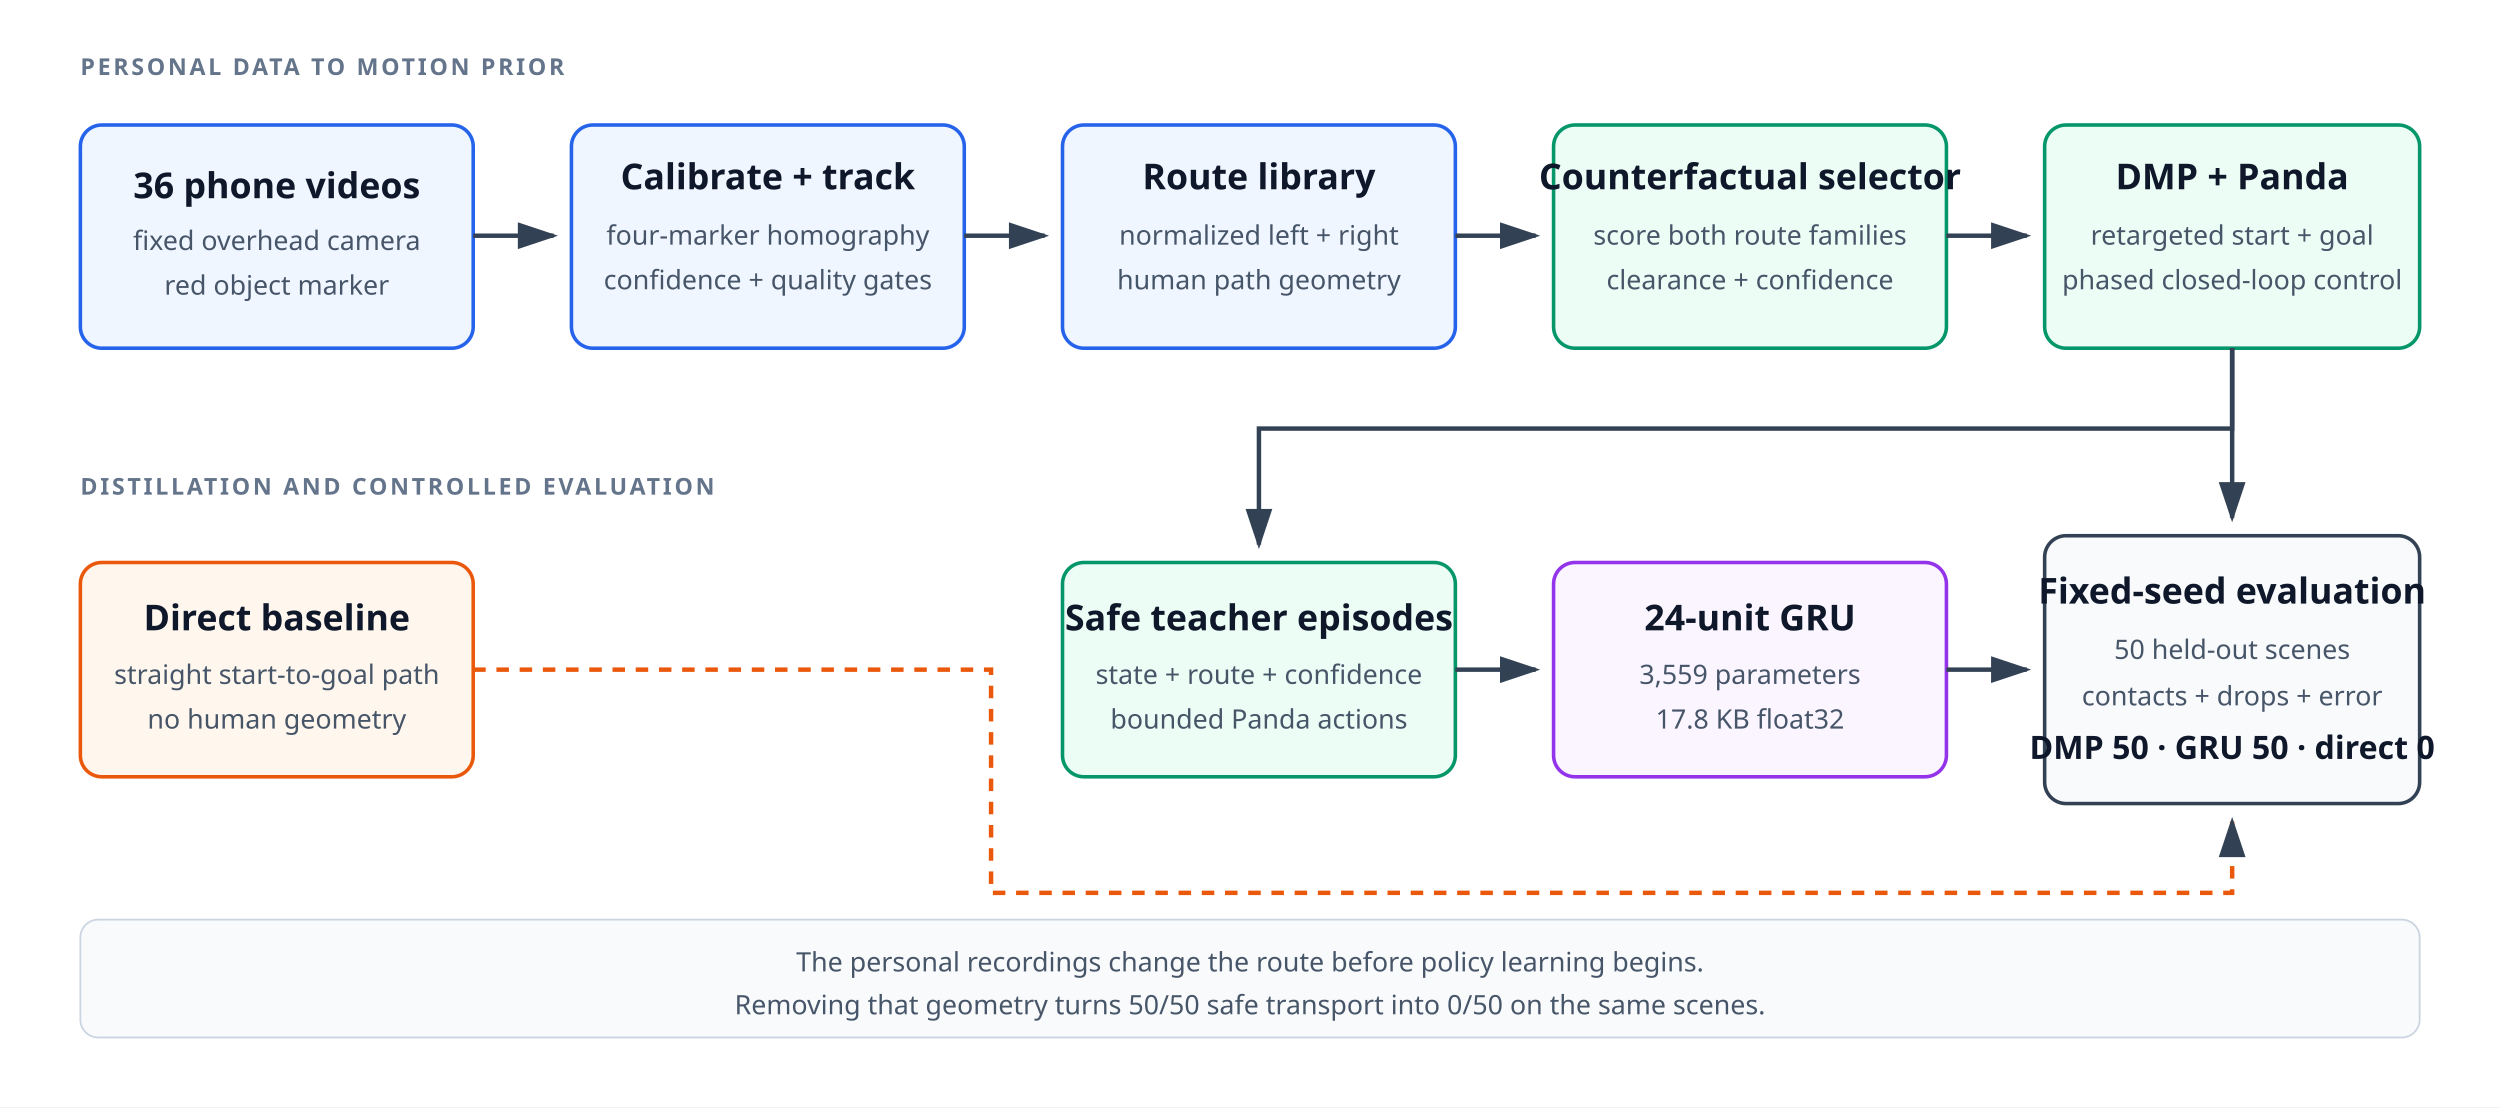
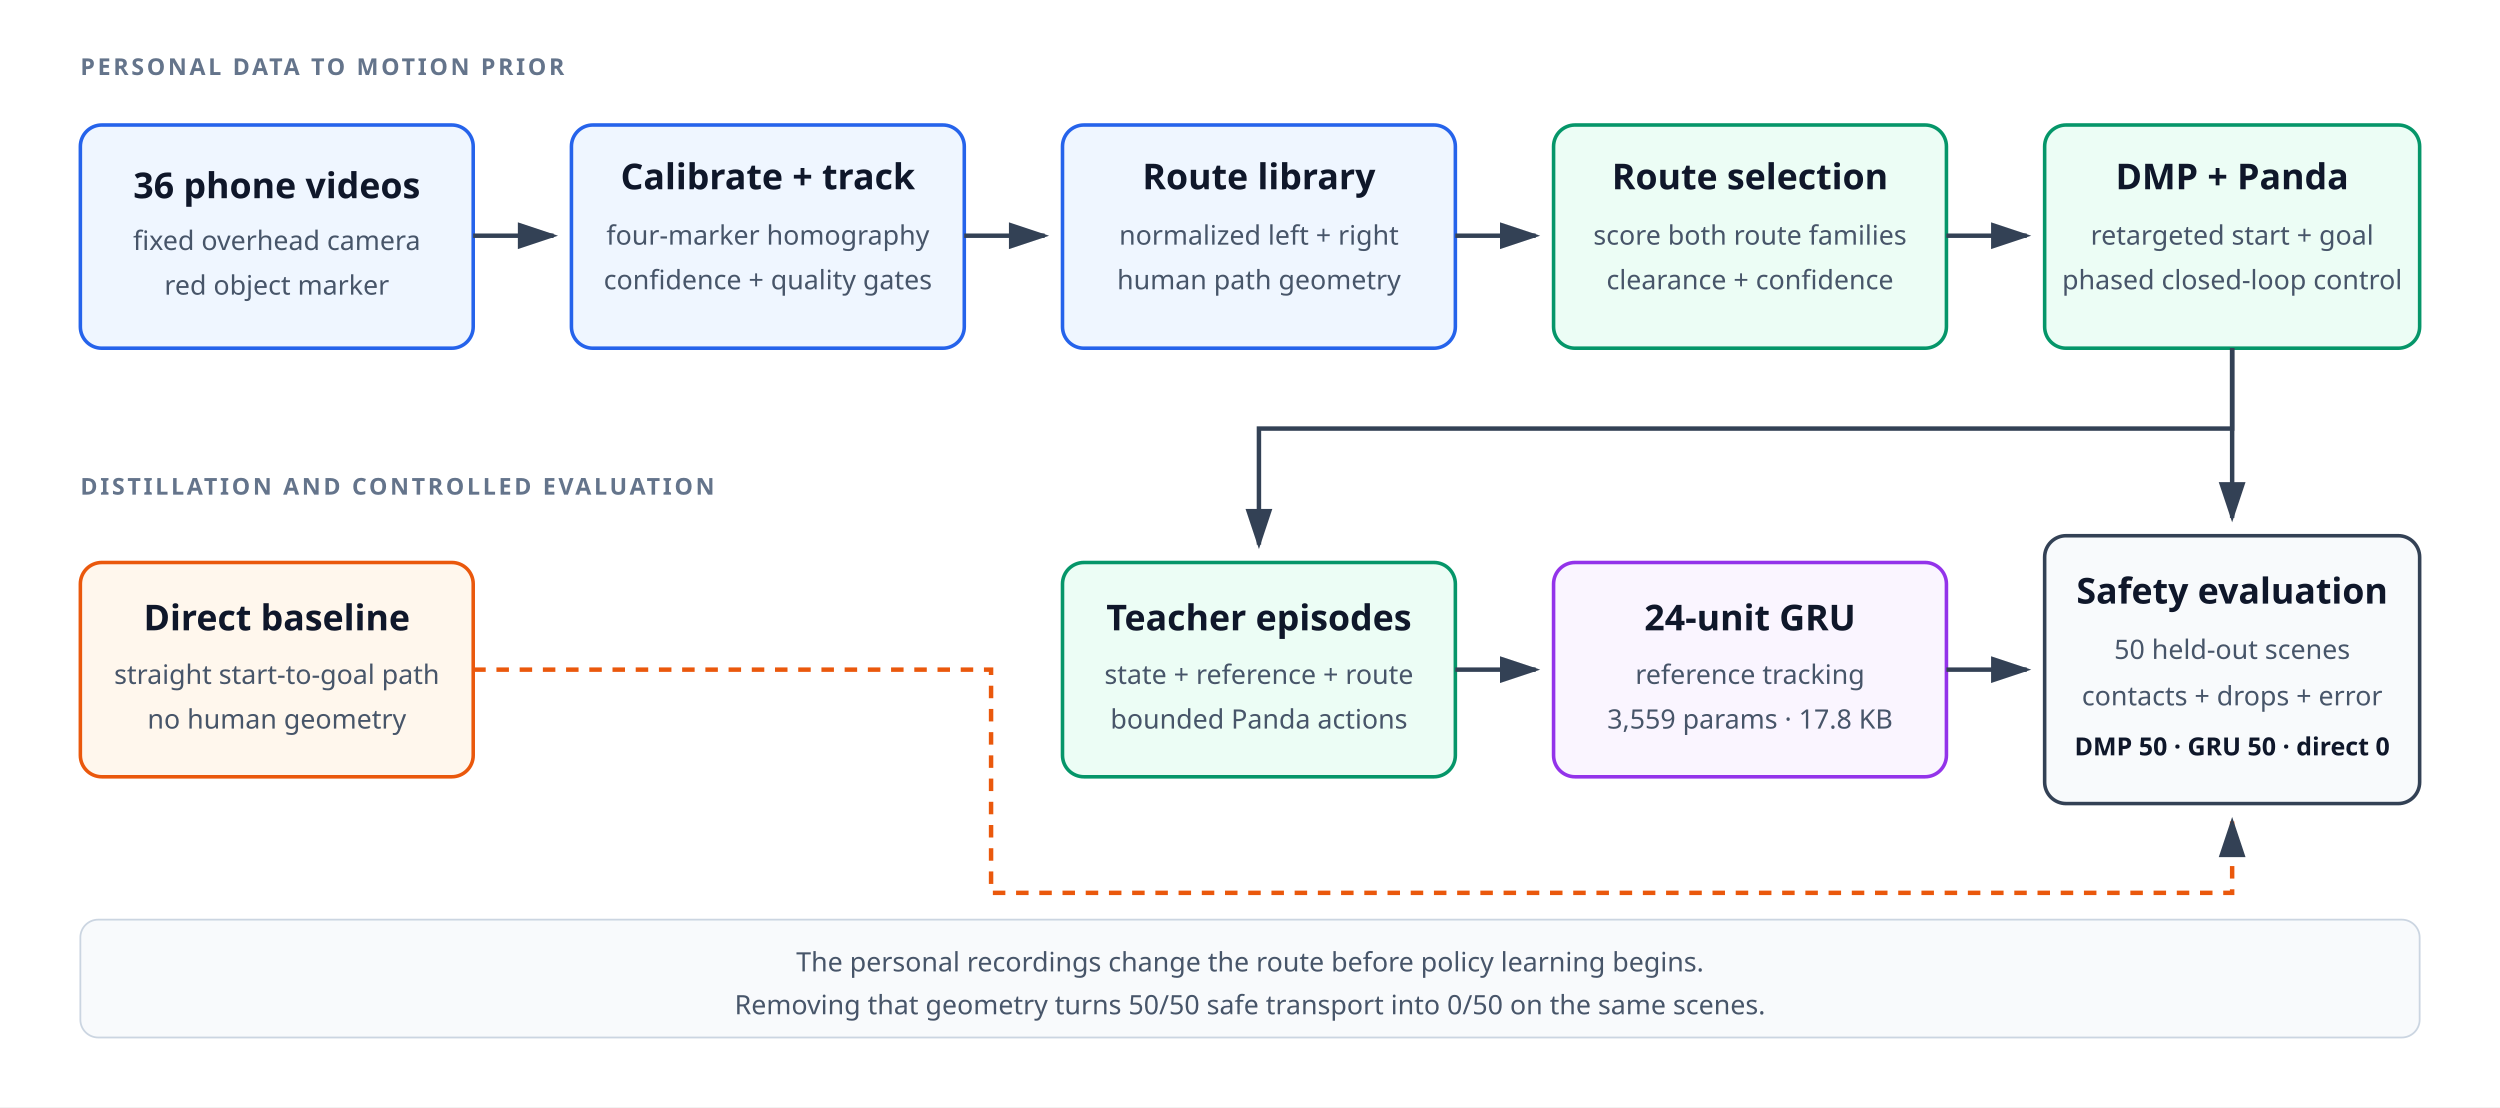
<svg xmlns="http://www.w3.org/2000/svg" width="1400" height="620" viewBox="0 0 1400 620" role="img" aria-labelledby="title desc">
  <defs>
    <marker id="arrow" markerWidth="10" markerHeight="10" refX="8" refY="3" orient="auto" markerUnits="strokeWidth">
      <path d="M0,0 L0,6 L9,3 z" fill="#334155" />
    </marker>
    <style>
      .section { fill:#64748b; font:600 13px system-ui, sans-serif; letter-spacing:1.5px; }
      .title { fill:#0f172a; font:600 20px system-ui, sans-serif; text-anchor:middle; }
      .detail { fill:#475569; font:15px system-ui, sans-serif; text-anchor:middle; }
      .metric { fill:#0f172a; font:700 18px system-ui, sans-serif; text-anchor:middle; }
      .box { stroke-width:2; rx:12; }
      .data { fill:#eff6ff; stroke:#2563eb; }
      .control { fill:#ecfdf5; stroke:#059669; }
      .policy { fill:#faf5ff; stroke:#9333ea; }
      .baseline { fill:#fff7ed; stroke:#ea580c; }
      .eval { fill:#f8fafc; stroke:#334155; }
      .arrow { stroke:#334155; stroke-width:2.5; fill:none; marker-end:url(#arrow); }
      .dashed { stroke:#ea580c; stroke-width:2.5; stroke-dasharray:7 6; fill:none; marker-end:url(#arrow); }
    </style>
  </defs>
  <rect width="1400" height="620" fill="#ffffff" />
  <text class="section" x="45" y="42">PERSONAL DATA TO MOTION PRIOR</text>
  <rect class="box data" x="45" y="70" width="220" height="125" />
  <text class="title" x="155" y="111">36 phone videos</text>
  <text class="detail" x="155" y="140">fixed overhead camera</text>
  <text class="detail" x="155" y="165">red object marker</text>
  <rect class="box data" x="320" y="70" width="220" height="125" />
  <text class="title" x="430" y="106">Calibrate + track</text>
  <text class="detail" x="430" y="137">four-marker homography</text>
  <text class="detail" x="430" y="162">confidence + quality gates</text>
  <rect class="box data" x="595" y="70" width="220" height="125" />
  <text class="title" x="705" y="106">Route library</text>
  <text class="detail" x="705" y="137">normalized left + right</text>
  <text class="detail" x="705" y="162">human path geometry</text>
  <rect class="box control" x="870" y="70" width="220" height="125" />
-   <text class="title" x="980" y="106">Counterfactual selector</text>
+   <text class="title" x="980" y="106">Route selection</text>
  <text class="detail" x="980" y="137">score both route families</text>
  <text class="detail" x="980" y="162">clearance + confidence</text>
  <rect class="box control" x="1145" y="70" width="210" height="125" />
  <text class="title" x="1250" y="106">DMP + Panda</text>
  <text class="detail" x="1250" y="137">retargeted start + goal</text>
  <text class="detail" x="1250" y="162">phased closed-loop control</text>
  <path class="arrow" d="M265 132 H310" />
  <path class="arrow" d="M540 132 H585" />
  <path class="arrow" d="M815 132 H860" />
  <path class="arrow" d="M1090 132 H1135" />
  <text class="section" x="45" y="277">DISTILLATION AND CONTROLLED EVALUATION</text>
  <rect class="box baseline" x="45" y="315" width="220" height="120" />
  <text class="title" x="155" y="353">Direct baseline</text>
  <text class="detail" x="155" y="383">straight start-to-goal path</text>
  <text class="detail" x="155" y="408">no human geometry</text>
  <rect class="box control" x="595" y="315" width="220" height="120" />
-   <text class="title" x="705" y="353">Safe teacher episodes</text>
-   <text class="detail" x="705" y="383">state + route + confidence</text>
+   <text class="title" x="705" y="353">Teacher episodes</text>
+   <text class="detail" x="705" y="383">state + reference + route</text>
  <text class="detail" x="705" y="408">bounded Panda actions</text>
  <rect class="box policy" x="870" y="315" width="220" height="120" />
  <text class="title" x="980" y="353">24-unit GRU</text>
-   <text class="detail" x="980" y="383">3,559 parameters</text>
-   <text class="detail" x="980" y="408">17.8 KB float32</text>
+   <text class="detail" x="980" y="383">reference tracking</text>
+   <text class="detail" x="980" y="408">3,559 params · 17.8 KB</text>
  <rect class="box eval" x="1145" y="300" width="210" height="150" />
-   <text class="title" x="1250" y="338">Fixed-seed evaluation</text>
+   <text class="title" x="1250" y="338">Safety evaluation</text>
  <text class="detail" x="1250" y="369">50 held-out scenes</text>
  <text class="detail" x="1250" y="395">contacts + drops + error</text>
-   <text class="metric" x="1250" y="425">DMP 50 · GRU 50 · direct 0</text>
+   <text class="metric" x="1250" y="423" style="font-size:14px">DMP 50 · GRU 50 · direct 0</text>
  <path class="arrow" d="M1250 195 V240 H705 V305" />
  <path class="arrow" d="M815 375 H860" />
  <path class="arrow" d="M1090 375 H1135" />
  <path class="arrow" d="M1250 195 V290" />
  <path class="dashed" d="M265 375 H555 V500 H1250 V460" />
  <rect x="45" y="515" width="1310" height="66" rx="10" fill="#f8fafc" stroke="#cbd5e1" />
  <text class="detail" x="700" y="544">The personal recordings change the route before policy learning begins.</text>
  <text class="detail" x="700" y="568">Removing that geometry turns 50/50 safe transport into 0/50 on the same scenes.</text>
</svg>
